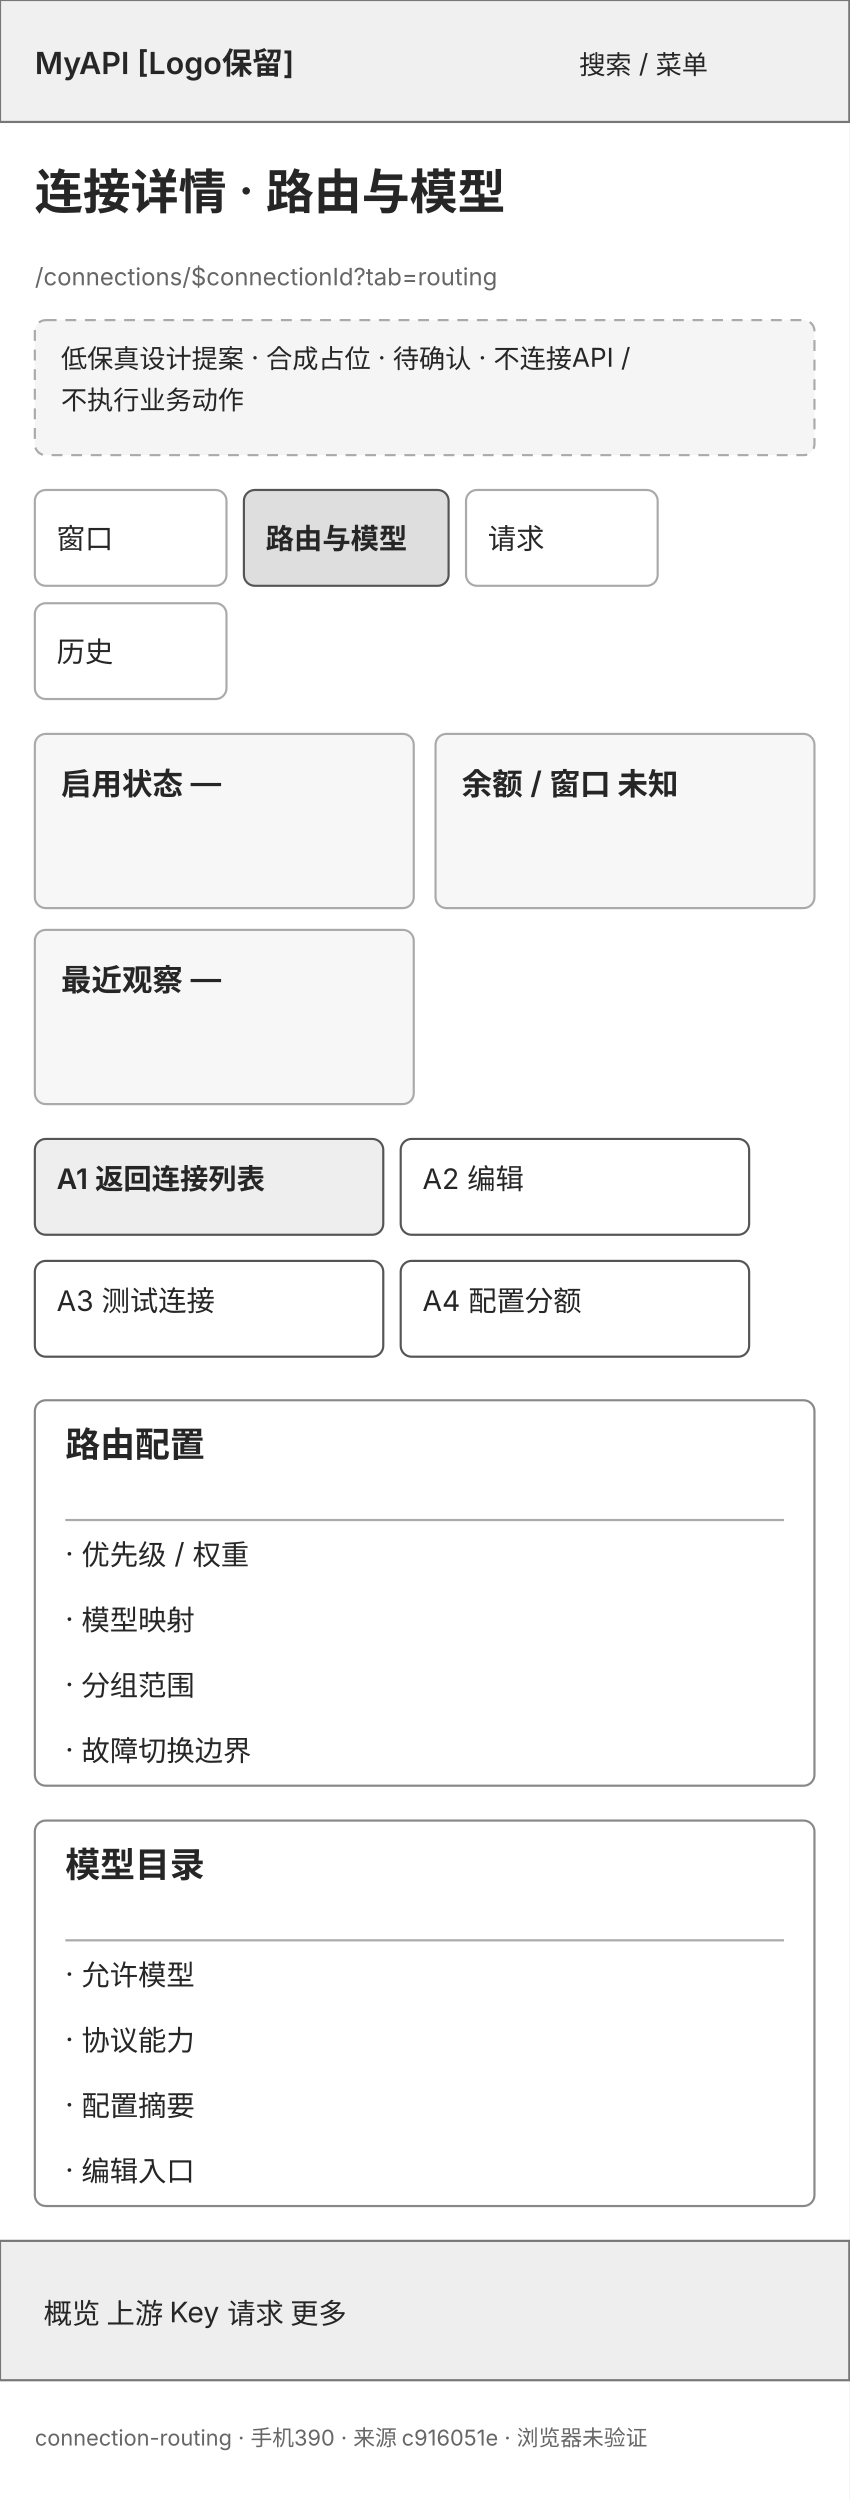
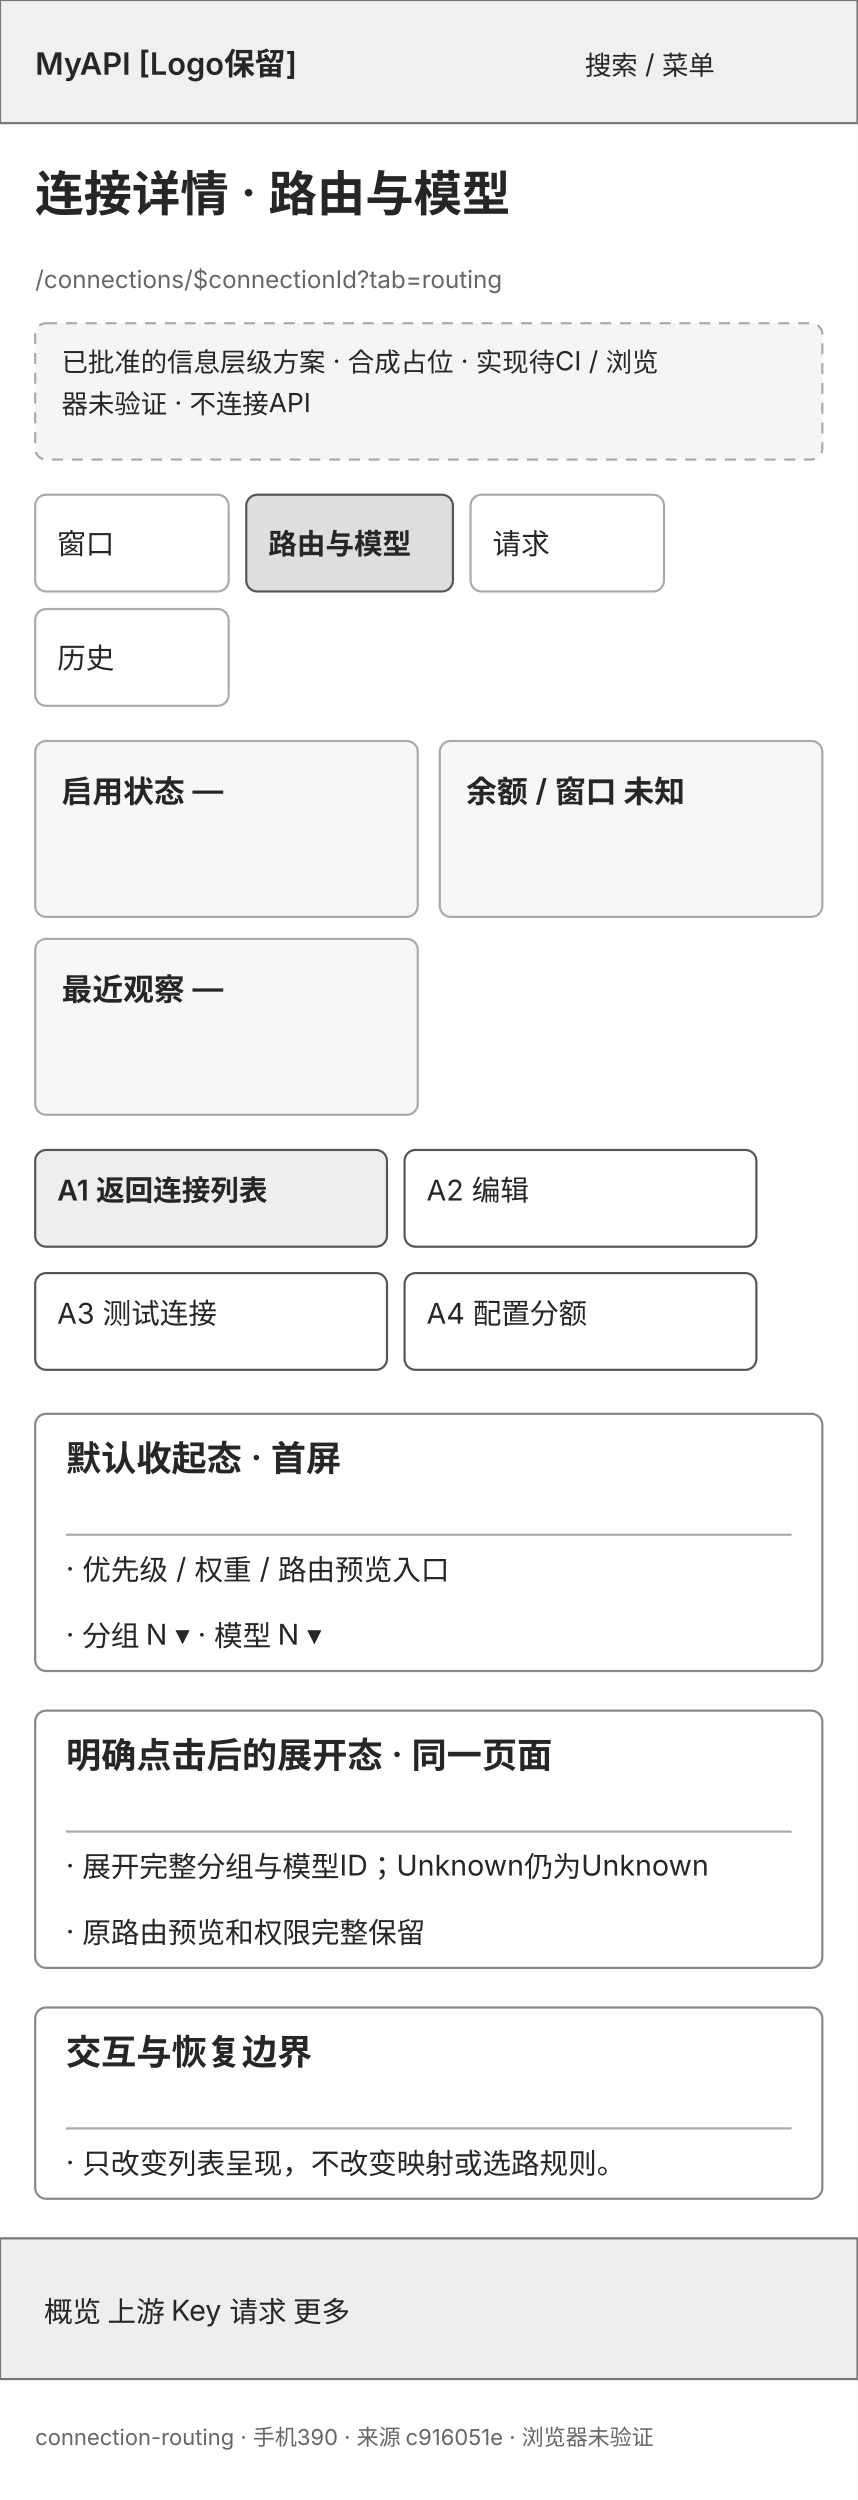
- <svg xmlns="http://www.w3.org/2000/svg" width="390" height="1148" viewBox="0 0 390 1148" role="img" aria-labelledby="title desc">
+ <svg xmlns="http://www.w3.org/2000/svg" width="390" height="1137" viewBox="0 0 390 1137" role="img" aria-labelledby="title desc">
  <rect width="100%" height="100%" fill="#ffffff" />
  <g font-family="system-ui, -apple-system, BlinkMacSystemFont, sans-serif">
    <rect x="0" y="0" width="390" height="56" rx="0" fill="#f0f0f0" stroke="#777777" />
    <text x="16" y="34" font-size="14" font-weight="600" fill="#262626">MyAPI  [Logo保留]</text>
    <text x="266" y="34" font-size="12" font-weight="normal" fill="#262626">搜索  /  菜单</text>
    <text x="16" y="96" font-size="22" font-weight="600" fill="#262626">连接详情 · 路由与模型</text>
    <text x="16" y="131" font-size="11" font-weight="normal" fill="#666666">/connections/$connectionId?tab=routing</text>
    <rect x="16" y="147" width="358" height="62" rx="5" fill="#f5f5f5" stroke="#aaaaaa" stroke-dasharray="5 4" />
-     <text x="28" y="169" font-size="12" font-weight="normal" fill="#262626">低保真设计提案 · 合成占位 · 待确认 · 不连接API / </text>
-     <text x="28" y="188" font-size="12" font-weight="normal" fill="#262626">不执行业务动作</text>
+     <text x="28" y="169" font-size="12" font-weight="normal" fill="#262626">已批准的信息层级方案 · 合成占位 · 实现待CI / 浏览</text>
+     <text x="28" y="188" font-size="12" font-weight="normal" fill="#262626">器未验证 · 不连接API</text>
    <rect x="16" y="225" width="88" height="44" rx="5" fill="#ffffff" stroke="#aaaaaa" />
    <text x="26" y="252" font-size="13" font-weight="normal" fill="#262626">窗口</text>
    <rect x="112" y="225" width="94" height="44" rx="5" fill="#dedede" stroke="#555555" />
    <text x="122" y="252" font-size="13" font-weight="600" fill="#262626">路由与模型</text>
    <rect x="214" y="225" width="88" height="44" rx="5" fill="#ffffff" stroke="#aaaaaa" />
    <text x="224" y="252" font-size="13" font-weight="normal" fill="#262626">请求</text>
    <rect x="16" y="277" width="88" height="44" rx="5" fill="#ffffff" stroke="#aaaaaa" />
    <text x="26" y="304" font-size="13" font-weight="normal" fill="#262626">历史</text>
    <rect x="16.0" y="337" width="174.0" height="80" rx="5" fill="#f7f7f7" stroke="#aaaaaa" />
    <text x="28.0" y="365" font-size="14" font-weight="600" fill="#262626">启用状态 —</text>
    <rect x="200.0" y="337" width="174.0" height="80" rx="5" fill="#f7f7f7" stroke="#aaaaaa" />
    <text x="212.0" y="365" font-size="14" font-weight="600" fill="#262626">余额 / 窗口 未知</text>
    <rect x="16.0" y="427" width="174.0" height="80" rx="5" fill="#f7f7f7" stroke="#aaaaaa" />
    <text x="28.0" y="455" font-size="14" font-weight="600" fill="#262626">最近观察 —</text>
    <rect x="16" y="523" width="160" height="44" rx="5" fill="#eeeeee" stroke="#555555" />
    <text x="26" y="546" font-size="13" font-weight="600" fill="#262626">A1 返回连接列表</text>
    <rect x="184" y="523" width="160" height="44" rx="5" fill="#ffffff" stroke="#555555" />
    <text x="194" y="546" font-size="13" font-weight="normal" fill="#262626">A2 编辑</text>
    <rect x="16" y="579" width="160" height="44" rx="5" fill="#ffffff" stroke="#555555" />
    <text x="26" y="602" font-size="13" font-weight="normal" fill="#262626">A3 测试连接</text>
    <rect x="184" y="579" width="160" height="44" rx="5" fill="#ffffff" stroke="#555555" />
    <text x="194" y="602" font-size="13" font-weight="normal" fill="#262626">A4 配置分额</text>
-     <rect x="16.0" y="643" width="358.0" height="177" rx="5" fill="#ffffff" stroke="#888888" />
-     <text x="30.0" y="669" font-size="16" font-weight="600" fill="#262626">路由配置</text>
-     <line x1="30.0" y1="698" x2="360.0" y2="698" stroke="#aaaaaa" />
-     <text x="30.0" y="718" font-size="13" font-weight="normal" fill="#262626">· 优先级 / 权重</text>
-     <text x="30.0" y="748" font-size="13" font-weight="normal" fill="#262626">· 模型映射</text>
-     <text x="30.0" y="778" font-size="13" font-weight="normal" fill="#262626">· 分组范围</text>
-     <text x="30.0" y="808" font-size="13" font-weight="normal" fill="#262626">· 故障切换边界</text>
-     <rect x="16.0" y="836" width="358.0" height="177" rx="5" fill="#ffffff" stroke="#888888" />
-     <text x="30.0" y="862" font-size="16" font-weight="600" fill="#262626">模型目录</text>
-     <line x1="30.0" y1="891" x2="360.0" y2="891" stroke="#aaaaaa" />
-     <text x="30.0" y="911" font-size="13" font-weight="normal" fill="#262626">· 允许模型</text>
-     <text x="30.0" y="941" font-size="13" font-weight="normal" fill="#262626">· 协议能力</text>
-     <text x="30.0" y="971" font-size="13" font-weight="normal" fill="#262626">· 配置摘要</text>
-     <text x="30.0" y="1001" font-size="13" font-weight="normal" fill="#262626">· 编辑入口</text>
-     <rect x="0" y="1029" width="390" height="64" rx="0" fill="#eeeeee" stroke="#777777" />
-     <text x="20" y="1067" font-size="13" font-weight="normal" fill="#262626">概览      上游      Key      请求      更多</text>
-     <text x="16" y="1123" font-size="10" font-weight="normal" fill="#666666">connection-routing · 手机390 · 来源 c916051e · 浏览器未验证</text>
+     <rect x="16" y="643" width="358" height="117" rx="5" fill="#ffffff" stroke="#888888" />
+     <text x="30" y="669" font-size="16" font-weight="600" fill="#262626">默认收起态 · 首屏</text>
+     <line x1="30" y1="698" x2="360" y2="698" stroke="#aaaaaa" />
+     <text x="30" y="718" font-size="13" font-weight="normal" fill="#262626">· 优先级 / 权重 / 路由预览入口</text>
+     <text x="30" y="748" font-size="13" font-weight="normal" fill="#262626">· 分组 N ▾ · 模型 N ▾</text>
+     <rect x="16" y="778" width="358" height="117" rx="5" fill="#ffffff" stroke="#888888" />
+     <text x="30" y="804" font-size="16" font-weight="600" fill="#262626">明确点击后的展开态 · 同一页面</text>
+     <line x1="30" y1="833" x2="360" y2="833" stroke="#aaaaaa" />
+     <text x="30" y="853" font-size="13" font-weight="normal" fill="#262626">· 展开完整分组与模型ID；Unknown仍为Unknown</text>
+     <text x="30" y="883" font-size="13" font-weight="normal" fill="#262626">· 原路由预览和权限完整保留</text>
+     <rect x="16" y="913" width="358" height="87" rx="5" fill="#ffffff" stroke="#888888" />
+     <text x="30" y="939" font-size="16" font-weight="600" fill="#262626">交互与恢复边界</text>
+     <line x1="30" y1="968" x2="360" y2="968" stroke="#aaaaaa" />
+     <text x="30" y="988" font-size="13" font-weight="normal" fill="#262626">· 只改变列表呈现，不改变映射或选路规则。</text>
+     <rect x="0" y="1018" width="390" height="64" rx="0" fill="#eeeeee" stroke="#777777" />
+     <text x="20" y="1056" font-size="13" font-weight="normal" fill="#262626">概览      上游      Key      请求      更多</text>
+     <text x="16" y="1112" font-size="10" font-weight="normal" fill="#666666">connection-routing · 手机390 · 来源 c916051e · 浏览器未验证</text>
  </g>
</svg>
